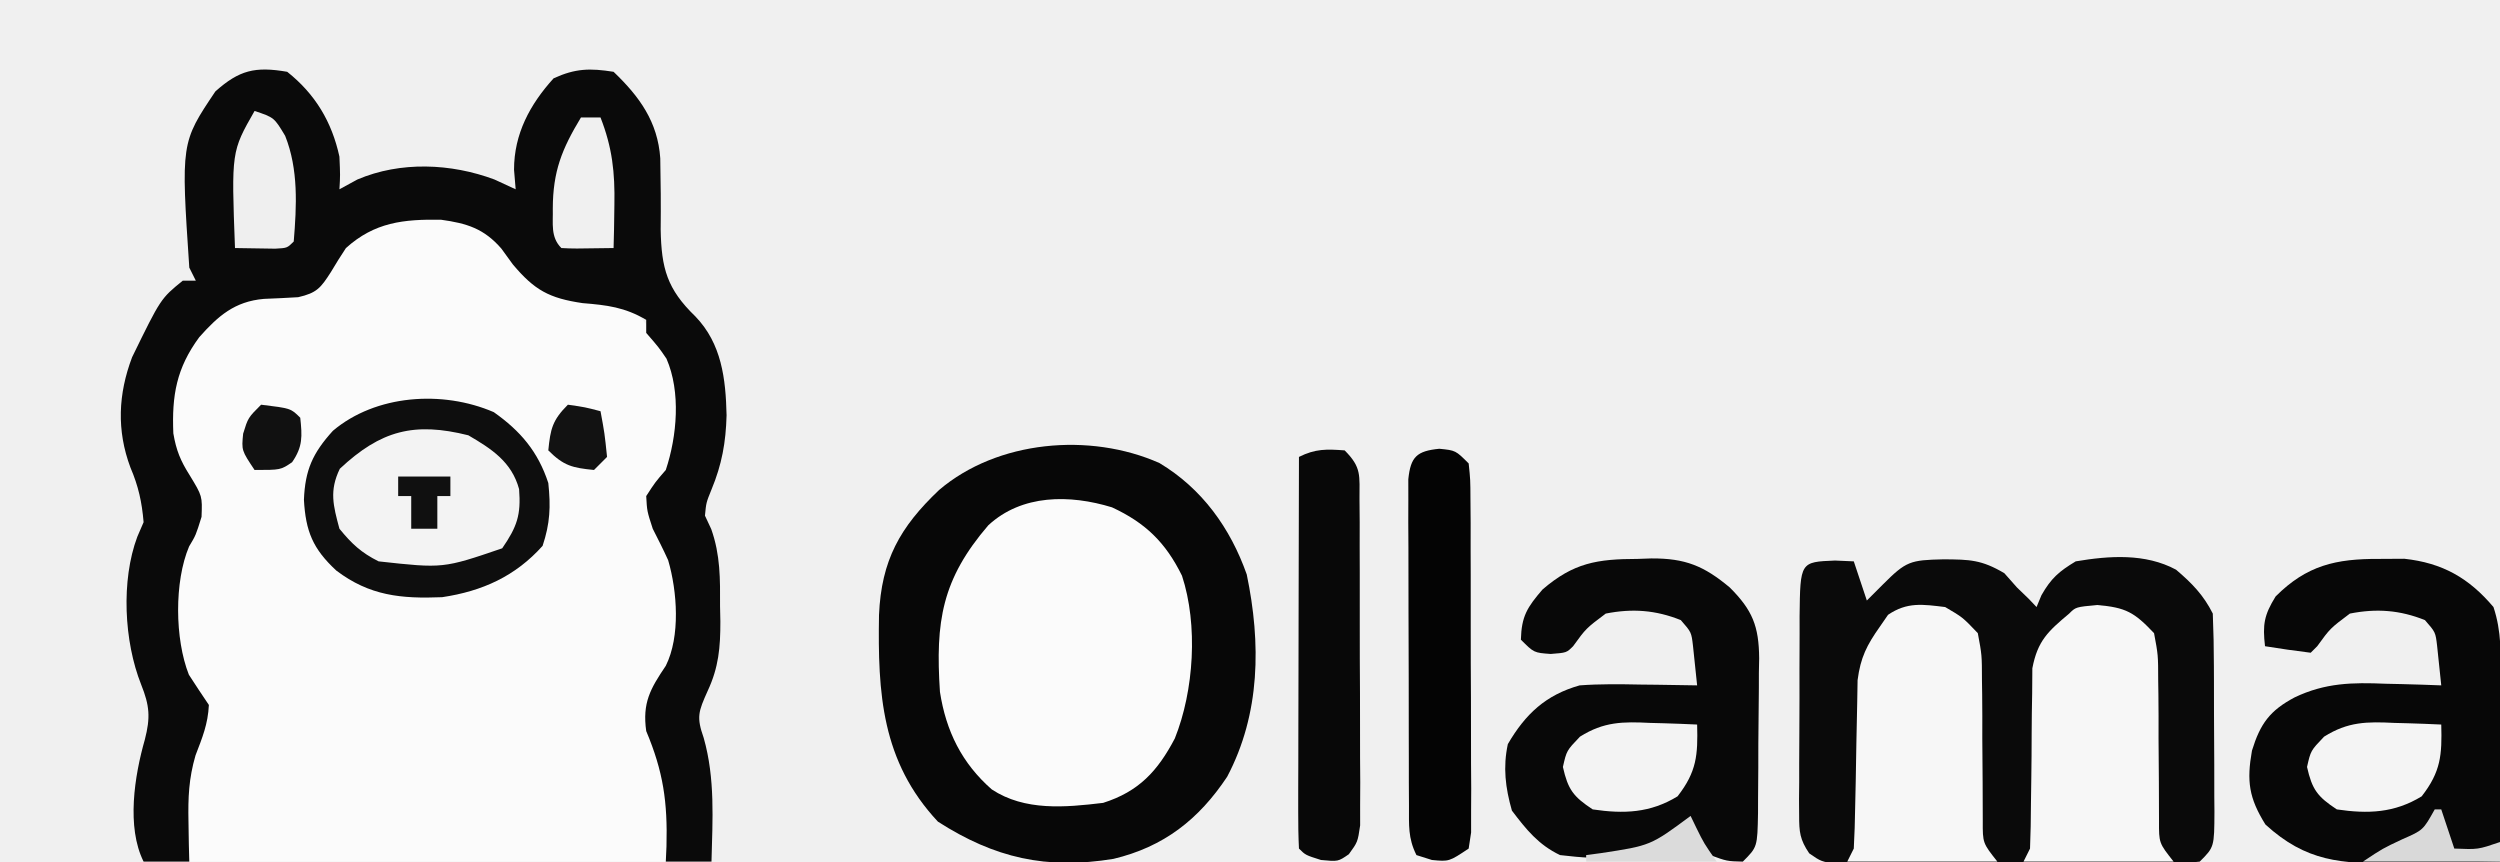
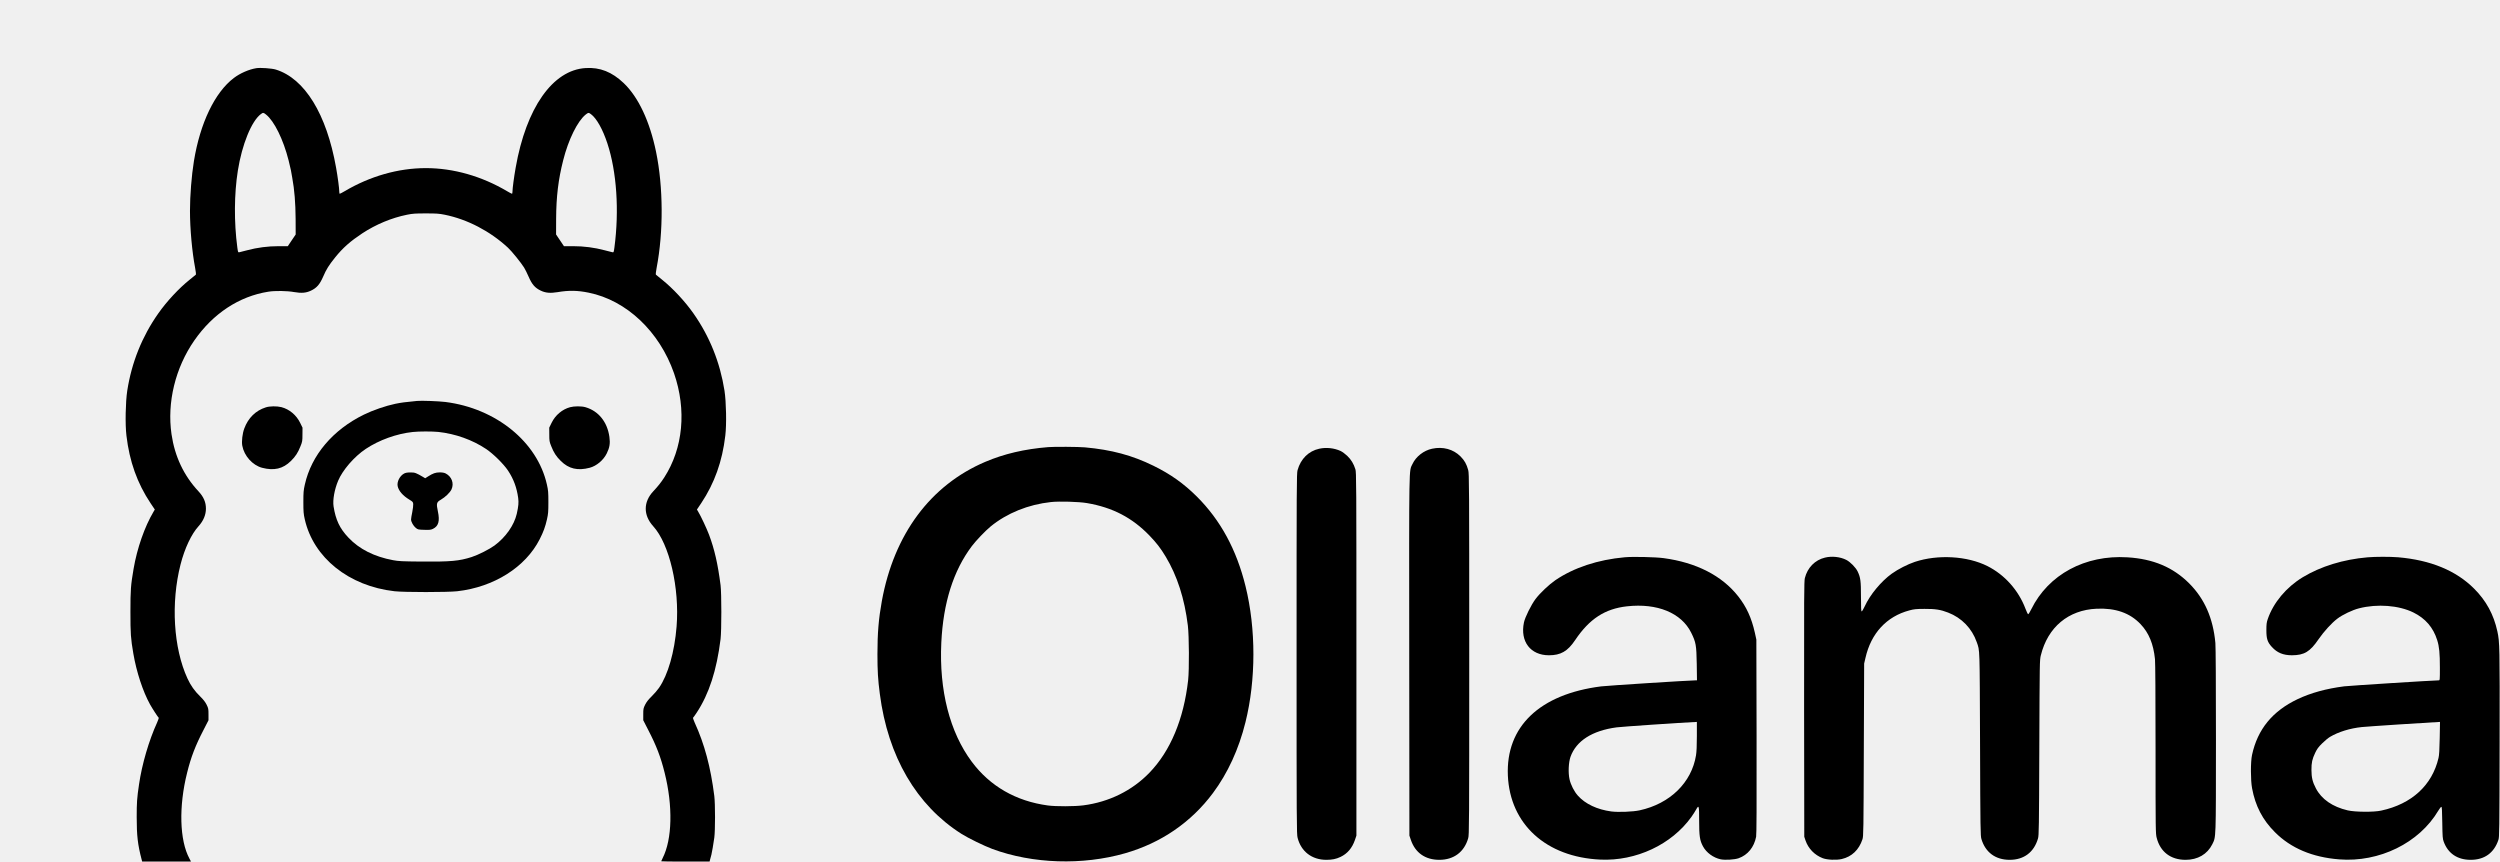
- <svg xmlns="http://www.w3.org/2000/svg" version="1.1" width="383" height="132">
-   <path d="M0 0 C2.687 1.911 3.98 3.476 5.938 6.062 C9.735 10.724 13.308 10.902 19.07 11.527 C22.989 12.203 24.511 13.835 26.812 17 C27.576 17.846 28.339 18.691 29.125 19.562 C31.628 24.66 31.473 29.42 30.812 35 C29.375 38.438 29.375 38.438 27.812 41 C26.829 43.497 26.829 43.497 26.812 46 C28.131 48.642 28.131 48.642 29.812 51 C31.821 57.025 31.67 63.801 29.375 69.688 C27.812 72 27.812 72 26.812 73 C27.153 76.472 27.64 79.542 28.875 82.812 C30.243 87.463 31.047 93.532 28.812 98 C4.723 98 -19.367 98 -44.188 98 C-46.389 93.598 -45.864 87.26 -44.48 82.637 C-44.057 81.61 -44.057 81.61 -43.625 80.562 C-42.022 76.668 -42.022 76.668 -43.188 73 C-43.695 72.082 -44.203 71.164 -44.727 70.219 C-46.453 66.416 -46.588 63.662 -46.562 59.5 C-46.57 58.232 -46.578 56.963 -46.586 55.656 C-46.163 51.779 -45.021 49.399 -43.188 46 C-43.328 42.559 -43.743 40.622 -45.75 37.812 C-48.05 33.312 -47.928 28.944 -47.188 24 C-44.832 18.164 -40.843 13.828 -35.188 11 C-33.563 10.924 -31.938 10.863 -30.312 10.812 C-27.623 10.639 -27.623 10.639 -25.188 10 C-22.777 7.26 -22.777 7.26 -21.188 4 C-14.939 -1.639 -7.986 -2.505 0 0 Z " fill="#FBFBFB" transform="translate(73.1875,34)" />
-   <path d="M0 0 C6.53 3.911 10.861 9.959 13.375 17.062 C15.572 27.607 15.476 38.402 10.375 48.062 C6.012 54.624 0.657 58.8 -7.043 60.641 C-17.295 62.316 -25.235 60.52 -33.938 54.938 C-42.578 45.694 -43.159 35.267 -42.961 23.27 C-42.602 14.909 -39.753 9.812 -33.75 4.125 C-24.829 -3.471 -10.67 -4.737 0 0 Z " fill="#070707" transform="translate(177.625,70.9375)" />
-   <path d="M0 0 C4.285 3.397 6.84 7.664 8 13 C8.125 15.875 8.125 15.875 8 18 C8.908 17.505 9.815 17.01 10.75 16.5 C17.361 13.684 25.086 14.014 31.75 16.5 C32.822 16.995 33.895 17.49 35 18 C34.917 17.01 34.835 16.02 34.75 15 C34.75 9.519 37.184 5.003 40.812 1 C44.157 -0.529 46.372 -0.573 50 0 C53.973 3.797 56.773 7.67 57.154 13.256 C57.223 16.893 57.261 20.526 57.215 24.164 C57.325 30.121 58.195 33.288 62.531 37.476 C66.563 41.659 67.184 47.037 67.312 52.625 C67.198 56.767 66.6 60.142 65 64 C64.186 66.006 64.186 66.006 64 68 C64.318 68.682 64.637 69.364 64.965 70.066 C66.371 74.05 66.33 77.682 66.312 81.875 C66.337 83.041 66.337 83.041 66.361 84.23 C66.365 88.168 66.104 91.221 64.43 94.816 C62.973 98.06 62.684 98.849 63.812 102.062 C65.576 108.293 65.164 114.579 65 121 C62.69 121 60.38 121 58 121 C58.035 120.227 58.07 119.453 58.105 118.656 C58.282 111.871 57.619 107.219 55 101 C54.399 96.693 55.599 94.554 58 91 C60.252 86.497 59.756 79.58 58.363 74.828 C57.623 73.196 56.814 71.596 56 70 C55.125 67.312 55.125 67.312 55 65 C56.375 62.875 56.375 62.875 58 61 C59.722 55.834 60.325 49.037 58.105 43.949 C56.909 42.197 56.909 42.197 55 40 C55 39.34 55 38.68 55 38 C51.712 36.066 49.021 35.745 45.25 35.438 C40.135 34.684 37.887 33.458 34.562 29.5 C33.986 28.706 33.41 27.912 32.816 27.094 C30.15 24.02 27.536 23.212 23.57 22.664 C17.819 22.572 13.393 23.042 9 27 C8.198 28.209 7.427 29.439 6.688 30.688 C5.134 33.115 4.533 33.878 1.68 34.531 C-0.069 34.636 -1.82 34.722 -3.57 34.789 C-8.045 35.178 -10.574 37.396 -13.473 40.656 C-16.962 45.399 -17.687 49.559 -17.445 55.391 C-16.998 58.012 -16.347 59.585 -14.938 61.812 C-13 65 -13 65 -13.125 68.188 C-14 71 -14 71 -15.031 72.719 C-17.311 78.088 -17.224 86.902 -15.066 92.363 C-14.067 93.923 -13.036 95.463 -12 97 C-12.143 99.931 -12.996 101.988 -14.047 104.723 C-15.081 108.279 -15.2 111.182 -15.125 114.875 C-15.098 116.604 -15.098 116.604 -15.07 118.367 C-15.047 119.236 -15.024 120.105 -15 121 C-17.31 121 -19.62 121 -22 121 C-24.651 115.699 -23.395 107.842 -21.812 102.312 C-20.936 98.92 -21.075 97.122 -22.375 93.875 C-25.007 87.255 -25.471 77.93 -22.965 71.234 C-22.646 70.497 -22.328 69.76 -22 69 C-22.257 65.915 -22.797 63.473 -24.016 60.629 C-26.145 54.941 -25.898 49.376 -23.762 43.723 C-19.371 34.733 -19.371 34.733 -16 32 C-15.34 32 -14.68 32 -14 32 C-14.33 31.34 -14.66 30.68 -15 30 C-16.28 10.856 -16.28 10.856 -11 3 C-7.337 -0.262 -4.914 -0.847 0 0 Z " fill="#0A0A0A" transform="translate(44,11)" />
-   <path d="M0 0 C0.949 0.041 1.897 0.083 2.875 0.125 C3.535 2.105 4.195 4.085 4.875 6.125 C5.679 5.321 6.484 4.516 7.312 3.688 C10.912 0.088 11.479 -0.068 16.625 -0.188 C20.635 -0.159 22.44 -0.132 25.938 1.938 C26.577 2.659 27.216 3.381 27.875 4.125 C28.473 4.702 29.071 5.28 29.688 5.875 C30.275 6.494 30.275 6.494 30.875 7.125 C31.122 6.527 31.37 5.929 31.625 5.312 C33.116 2.703 34.3 1.68 36.875 0.125 C42.032 -0.745 47.543 -1.131 52.246 1.402 C54.661 3.456 56.454 5.283 57.875 8.125 C57.986 10.8 58.039 13.449 58.043 16.125 C58.048 17.312 58.048 17.312 58.053 18.523 C58.058 20.198 58.06 21.872 58.06 23.547 C58.062 26.115 58.081 28.682 58.1 31.25 C58.103 32.875 58.105 34.5 58.105 36.125 C58.113 36.896 58.12 37.667 58.127 38.461 C58.104 43.896 58.104 43.896 55.875 46.125 C53.453 46.386 53.453 46.386 50.371 46.4 C49.22 46.409 48.069 46.419 46.882 46.429 C45.633 46.428 44.384 46.427 43.098 46.426 C41.182 46.432 41.182 46.432 39.227 46.439 C36.521 46.445 33.815 46.446 31.109 46.441 C27.64 46.435 24.173 46.452 20.705 46.475 C17.398 46.493 14.092 46.49 10.785 46.488 C9.538 46.497 8.291 46.507 7.007 46.516 C5.852 46.51 4.698 46.504 3.508 46.497 C2.49 46.498 1.473 46.499 0.424 46.499 C-2.125 46.125 -2.125 46.125 -3.954 44.856 C-5.38 42.748 -5.5 41.585 -5.497 39.052 C-5.504 38.238 -5.51 37.424 -5.516 36.585 C-5.507 35.71 -5.498 34.835 -5.488 33.934 C-5.489 33.033 -5.489 32.131 -5.49 31.203 C-5.487 29.299 -5.478 27.395 -5.461 25.491 C-5.438 22.57 -5.441 19.65 -5.447 16.729 C-5.442 14.88 -5.435 13.032 -5.426 11.184 C-5.427 10.307 -5.428 9.429 -5.429 8.526 C-5.331 0.213 -5.331 0.213 0 0 Z " fill="#0A0A0A" transform="translate(281.125,85.875)" />
-   <path d="M0 0 C5.105 2.366 8.224 5.38 10.727 10.484 C13.199 18.006 12.571 28.08 9.625 35.41 C7.006 40.397 4.123 43.54 -1.355 45.277 C-7.158 45.975 -13.357 46.552 -18.418 43.215 C-23.003 39.199 -25.428 34.28 -26.355 28.277 C-27.067 17.466 -26.055 11.033 -18.953 2.758 C-13.803 -2.014 -6.476 -1.987 0 0 Z " fill="#FBFBFB" transform="translate(170.3555,77.72266)" />
-   <path d="M0 0 C1.268 -0.008 2.537 -0.015 3.844 -0.023 C9.671 0.612 13.735 2.913 17.5 7.375 C18.753 11.133 18.624 14.63 18.598 18.543 C18.596 19.338 18.595 20.133 18.593 20.951 C18.588 23.489 18.575 26.025 18.562 28.562 C18.557 30.283 18.553 32.004 18.549 33.725 C18.538 37.941 18.521 42.158 18.5 46.375 C14.313 46.463 10.126 46.516 5.938 46.562 C4.756 46.588 3.575 46.613 2.357 46.639 C-5.855 46.708 -11.192 46.401 -17.438 40.688 C-19.979 36.605 -20.322 34.043 -19.5 29.375 C-18.217 25.205 -16.744 23.228 -12.969 21.219 C-8.269 18.973 -4.128 18.908 1 19.125 C2.234 19.152 2.234 19.152 3.492 19.18 C5.495 19.226 7.498 19.298 9.5 19.375 C9.366 18.096 9.232 16.817 9.094 15.5 C9.018 14.781 8.943 14.061 8.865 13.32 C8.621 11.229 8.621 11.229 7 9.375 C3.15 7.835 -0.425 7.569 -4.5 8.375 C-7.524 10.646 -7.524 10.646 -9.5 13.375 C-9.83 13.705 -10.16 14.035 -10.5 14.375 C-12.839 14.088 -15.174 13.756 -17.5 13.375 C-17.878 10.067 -17.653 8.622 -15.875 5.75 C-11.106 0.981 -6.629 -0.04 0 0 Z " fill="#070707" transform="translate(364.5,85.625)" />
-   <path d="M0 0 C0.695 -0.024 1.39 -0.049 2.105 -0.074 C7.307 -0.104 10.163 1.067 14.125 4.375 C17.605 7.849 18.586 10.293 18.629 15.226 C18.615 15.96 18.601 16.693 18.586 17.449 C18.585 18.597 18.585 18.597 18.583 19.768 C18.577 21.377 18.561 22.987 18.537 24.596 C18.5 27.065 18.496 29.533 18.496 32.002 C18.486 33.568 18.475 35.133 18.461 36.699 C18.459 37.439 18.456 38.178 18.454 38.94 C18.357 44.143 18.357 44.143 16.125 46.375 C13.688 46.312 13.688 46.312 11.125 45.375 C9.312 42.812 9.312 42.812 8.125 40.375 C7.362 41.014 6.599 41.654 5.812 42.312 C0.551 46.35 -5.485 46.135 -11.875 45.375 C-15.177 43.802 -17.048 41.465 -19.25 38.562 C-20.249 35.066 -20.634 31.921 -19.875 28.375 C-17.182 23.755 -14.061 20.841 -8.875 19.375 C-5.765 19.147 -2.678 19.186 0.438 19.25 C1.273 19.259 2.109 19.268 2.971 19.277 C5.022 19.301 7.074 19.337 9.125 19.375 C8.991 18.096 8.857 16.817 8.719 15.5 C8.643 14.781 8.568 14.061 8.49 13.32 C8.246 11.229 8.246 11.229 6.625 9.375 C2.775 7.835 -0.8 7.569 -4.875 8.375 C-7.899 10.646 -7.899 10.646 -9.875 13.375 C-10.875 14.375 -10.875 14.375 -13.312 14.562 C-15.875 14.375 -15.875 14.375 -17.875 12.375 C-17.778 8.786 -16.925 7.433 -14.562 4.688 C-9.81 0.598 -6.205 0.011 0 0 Z " fill="#080808" transform="translate(250.875,85.625)" />
-   <path d="M0 0 C4.086 2.881 6.784 6.046 8.355 10.859 C8.736 14.474 8.629 17.04 7.48 20.484 C3.31 25.145 -1.755 27.427 -7.91 28.348 C-14.204 28.604 -19.018 28.134 -24.121 24.27 C-27.719 20.939 -28.815 18.248 -29.082 13.422 C-28.901 8.875 -27.755 6.289 -24.645 2.859 C-18.073 -2.69 -7.864 -3.392 0 0 Z " fill="#F3F3F3" transform="translate(75.64453,63.14062)" />
-   <path d="M0 0 C4.44 0.37 5.718 1.109 8.75 4.312 C9.378 7.656 9.378 7.656 9.387 11.598 C9.397 12.295 9.407 12.993 9.418 13.711 C9.448 15.933 9.444 18.153 9.438 20.375 C9.446 22.6 9.462 24.825 9.489 27.049 C9.511 29.065 9.511 31.082 9.51 33.098 C9.497 36.465 9.497 36.465 11.75 39.312 C4.16 39.312 -3.43 39.312 -11.25 39.312 C-10.92 38.653 -10.59 37.992 -10.25 37.312 C-10.155 35.047 -10.118 32.779 -10.109 30.512 C-10.091 29.128 -10.071 27.745 -10.051 26.361 C-10.022 24.182 -10 22.004 -10 19.824 C-9.996 17.719 -9.962 15.616 -9.922 13.512 C-9.913 12.252 -9.903 10.992 -9.894 9.694 C-9.091 5.478 -7.487 4.025 -4.25 1.312 C-3.25 0.312 -3.25 0.312 0 0 Z " fill="#F7F7F7" transform="translate(321.25,92.6875)" />
-   <path d="M0 0 C2.687 1.572 2.687 1.572 5 4 C5.628 7.344 5.628 7.344 5.637 11.285 C5.647 11.983 5.657 12.68 5.668 13.399 C5.698 15.621 5.694 17.841 5.688 20.062 C5.696 22.288 5.712 24.512 5.739 26.737 C5.761 28.753 5.761 30.769 5.76 32.785 C5.747 36.152 5.747 36.152 8 39 C0.41 39 -7.18 39 -15 39 C-14.67 38.34 -14.34 37.68 -14 37 C-13.881 34.881 -13.821 32.759 -13.789 30.637 C-13.761 29.357 -13.732 28.078 -13.703 26.76 C-13.662 24.726 -13.625 22.692 -13.599 20.657 C-13.571 18.692 -13.524 16.727 -13.477 14.762 C-13.457 13.586 -13.437 12.41 -13.417 11.198 C-12.963 7.719 -12.007 5.84 -10 3 C-9.588 2.402 -9.175 1.804 -8.75 1.188 C-5.814 -0.804 -3.435 -0.415 0 0 Z " fill="#F7F7F7" transform="translate(298,93)" />
-   <path d="M0 0 C2.635 2.635 2.258 3.827 2.275 7.504 C2.284 8.655 2.294 9.806 2.304 10.993 C2.303 12.242 2.302 13.491 2.301 14.777 C2.305 16.055 2.309 17.332 2.314 18.648 C2.32 21.354 2.321 24.06 2.316 26.766 C2.31 30.235 2.327 33.702 2.35 37.17 C2.368 40.477 2.365 43.783 2.363 47.09 C2.372 48.337 2.382 49.584 2.391 50.868 C2.385 52.023 2.379 53.177 2.372 54.367 C2.373 55.385 2.374 56.402 2.374 57.451 C2 60 2 60 0.641 61.868 C-1 63 -1 63 -3.625 62.75 C-6 62 -6 62 -7 61 C-7.094 59.128 -7.117 57.253 -7.114 55.379 C-7.113 54.177 -7.113 52.976 -7.113 51.739 C-7.108 50.431 -7.103 49.124 -7.098 47.777 C-7.096 46.434 -7.094 45.09 -7.093 43.746 C-7.09 40.203 -7.08 36.66 -7.069 33.118 C-7.058 29.505 -7.054 25.892 -7.049 22.279 C-7.038 15.186 -7.021 8.093 -7 1 C-4.487 -0.256 -2.783 -0.209 0 0 Z " fill="#080808" transform="translate(206,69)" />
-   <path d="M0 0 C2.5 0.25 2.5 0.25 4.5 2.25 C4.761 4.717 4.761 4.717 4.775 7.861 C4.784 9.036 4.794 10.211 4.804 11.421 C4.803 12.695 4.802 13.969 4.801 15.281 C4.805 16.583 4.809 17.885 4.814 19.227 C4.821 21.984 4.821 24.741 4.816 27.499 C4.81 31.036 4.827 34.574 4.85 38.111 C4.868 41.481 4.865 44.85 4.863 48.219 C4.872 49.493 4.882 50.767 4.891 52.079 C4.885 53.254 4.879 54.428 4.872 55.639 C4.873 56.676 4.874 57.714 4.874 58.783 C4.751 59.597 4.627 60.411 4.5 61.25 C1.5 63.25 1.5 63.25 -1.125 63 C-1.909 62.752 -2.692 62.505 -3.5 62.25 C-4.812 59.626 -4.634 57.669 -4.645 54.73 C-4.652 53.576 -4.658 52.421 -4.665 51.232 C-4.666 49.98 -4.667 48.728 -4.668 47.438 C-4.673 45.518 -4.673 45.518 -4.678 43.559 C-4.684 40.849 -4.686 38.139 -4.685 35.429 C-4.685 31.952 -4.699 28.475 -4.716 24.997 C-4.73 21.686 -4.729 18.374 -4.73 15.062 C-4.738 13.81 -4.745 12.558 -4.752 11.268 C-4.749 10.114 -4.746 8.959 -4.743 7.77 C-4.744 6.75 -4.746 5.73 -4.747 4.679 C-4.395 1.223 -3.443 0.344 0 0 Z " fill="#040404" transform="translate(220.5,68.75)" />
-   <path d="M0 0 C4.086 2.881 6.784 6.046 8.355 10.859 C8.736 14.474 8.629 17.04 7.48 20.484 C3.31 25.145 -1.755 27.427 -7.91 28.348 C-14.204 28.604 -19.018 28.134 -24.121 24.27 C-27.719 20.939 -28.815 18.248 -29.082 13.422 C-28.901 8.875 -27.755 6.289 -24.645 2.859 C-18.073 -2.69 -7.864 -3.392 0 0 Z M-23.582 8.672 C-25.22 12.045 -24.597 14.305 -23.645 17.859 C-21.753 20.178 -20.306 21.529 -17.645 22.859 C-7.759 23.951 -7.759 23.951 1.293 20.859 C3.574 17.542 4.192 15.743 3.879 11.789 C2.748 7.618 -0.332 5.625 -3.895 3.547 C-12.181 1.475 -17.278 2.775 -23.582 8.672 Z " fill="#0E0E0E" transform="translate(75.64453,63.14062)" />
-   <path d="M0 0 C0.693 0.018 1.386 0.036 2.1 0.055 C3.796 0.101 5.492 0.173 7.188 0.25 C7.317 4.933 7.124 7.475 4.188 11.25 C0.008 13.804 -4.038 13.96 -8.812 13.25 C-11.789 11.29 -12.598 10.205 -13.375 6.75 C-12.812 4.25 -12.812 4.25 -10.766 2.109 C-7.096 -0.201 -4.184 -0.208 0 0 Z " fill="#F4F4F4" transform="translate(366.8125,110.75)" />
-   <path d="M0 0 C0.693 0.018 1.386 0.036 2.1 0.055 C3.796 0.101 5.492 0.173 7.188 0.25 C7.317 4.933 7.124 7.475 4.188 11.25 C0.008 13.804 -4.038 13.96 -8.812 13.25 C-11.789 11.29 -12.598 10.205 -13.375 6.75 C-12.812 4.25 -12.812 4.25 -10.766 2.109 C-7.096 -0.201 -4.184 -0.208 0 0 Z " fill="#F3F3F3" transform="translate(252.8125,110.75)" />
-   <path d="M0 0 C3 1 3 1 4.688 3.812 C6.739 8.958 6.447 14.556 6 20 C5 21 5 21 3.152 21.098 C1.102 21.065 -0.949 21.033 -3 21 C-3.554 6.219 -3.554 6.219 0 0 Z " fill="#EFEFEF" transform="translate(39,17)" />
-   <path d="M0 0 C0.99 0 1.98 0 3 0 C4.807 4.624 5.218 8.425 5.125 13.375 C5.107 14.62 5.089 15.865 5.07 17.148 C5.047 18.089 5.024 19.03 5 20 C-1.152 20.098 -1.152 20.098 -3 20 C-4.69 18.31 -4.252 16.251 -4.312 13.938 C-4.29 8.237 -2.922 4.839 0 0 Z " fill="#F0F0F0" transform="translate(89,18)" />
-   <path d="M0 0 C2.625 0.375 2.625 0.375 5 1 C5.625 4.375 5.625 4.375 6 8 C5.34 8.66 4.68 9.32 4 10 C0.703 9.67 -0.623 9.377 -3 7 C-2.67 3.703 -2.377 2.377 0 0 Z " fill="#121212" transform="translate(87,62)" />
-   <path d="M0 0 C4.556 0.556 4.556 0.556 6 2 C6.3 4.848 6.401 6.419 4.75 8.812 C3 10 3 10 -1 10 C-3 7 -3 7 -2.75 4.438 C-2 2 -2 2 0 0 Z " fill="#111111" transform="translate(40,62)" />
-   <path d="M0 0 C0.33 0 0.66 0 1 0 C1.66 1.98 2.32 3.96 3 6 C6.629 6.151 6.629 6.151 10 5 C10 5.99 10 6.98 10 8 C3.07 8 -3.86 8 -11 8 C-8 6 -8 6 -4.938 4.562 C-1.777 3.179 -1.777 3.179 0 0 Z " fill="#D9D9D9" transform="translate(373,124)" />
-   <path d="M0 0 C0.289 0.598 0.578 1.196 0.875 1.812 C2.047 4.193 2.047 4.193 4 7 C-2.6 7 -9.2 7 -16 7 C-16 6.67 -16 6.34 -16 6 C-15.264 5.902 -14.528 5.804 -13.77 5.703 C-6.132 4.545 -6.132 4.545 0 0 Z " fill="#DBDBDB" transform="translate(259,125)" />
-   <path d="M0 0 C2.64 0 5.28 0 8 0 C8 0.99 8 1.98 8 3 C7.34 3 6.68 3 6 3 C6 4.65 6 6.3 6 8 C4.68 8 3.36 8 2 8 C2 6.35 2 4.7 2 3 C1.34 3 0.68 3 0 3 C0 2.01 0 1.02 0 0 Z " fill="#101010" transform="translate(61,73)" />
+ <svg xmlns="http://www.w3.org/2000/svg" width="5850" height="2016" viewBox="0 0 5850 2016" fill="none">
+   <g clip-path="url(#clip0_1758_1066)">
+     <path d="M599.877 159.522C582.544 162.322 561.744 171.388 547.077 182.588C502.677 216.322 468.277 287.922 453.744 377.122C448.277 410.855 444.544 457.655 444.544 493.388C444.544 535.522 449.477 589.388 456.544 626.589C458.144 634.855 458.944 642.188 458.277 642.722C457.744 643.255 451.211 648.588 443.877 654.455C418.811 674.455 390.144 705.255 370.411 733.388C332.544 787.122 308.011 848.188 297.744 914.322C293.744 940.455 292.677 993.255 295.877 1019.39C302.944 1079.66 321.077 1130.59 352.144 1177.26L362.277 1192.32L359.344 1197.26C338.544 1232.19 320.811 1282.72 312.544 1331.26C306.011 1369.66 305.211 1379.92 305.211 1431.39C305.211 1483.26 305.877 1493.52 312.011 1529.39C319.344 1572.32 334.277 1617.79 350.944 1648.06C356.411 1657.92 369.744 1678.46 371.344 1679.52C371.877 1679.79 370.277 1684.72 367.744 1690.46C348.544 1732.46 332.144 1788.32 325.344 1835.39C320.544 1867.66 319.877 1878.06 319.877 1912.06C319.877 1955.39 322.277 1976.46 331.344 2010.99L332.677 2016.06H389.744H446.944L443.211 2008.99C420.144 1966.32 418.011 1887.12 437.877 1808.06C446.944 1771.52 457.211 1744.72 476.411 1707.79L487.877 1685.39V1671.66C487.877 1658.86 487.611 1657.39 483.477 1648.99C480.277 1642.59 476.011 1637.12 468.411 1629.66C455.477 1617.12 446.144 1603.92 438.677 1587.66C405.877 1516.46 399.477 1410.72 422.544 1320.59C432.144 1282.99 448.011 1249.52 464.677 1231.26C476.011 1218.72 481.877 1204.72 481.877 1190.19C481.877 1175.12 476.544 1162.72 464.544 1149.79C430.144 1112.99 408.944 1068.19 401.344 1016.06C390.544 941.788 410.144 860.855 454.677 796.722C498.277 733.788 559.477 693.388 627.877 682.589C643.211 680.055 671.877 680.455 687.877 683.388C705.344 686.455 716.277 685.522 727.477 680.188C741.344 673.655 748.277 665.522 756.411 646.855C763.611 630.188 769.211 621.122 784.277 602.322C802.411 579.788 819.877 564.455 847.877 545.922C879.877 524.988 916.277 509.788 952.544 502.455C965.744 499.788 971.877 499.388 996.544 499.388C1021.21 499.388 1027.34 499.788 1040.54 502.455C1093.74 513.255 1146.54 540.722 1188.68 579.655C1197.74 588.055 1219.48 614.988 1226.41 626.188C1229.08 630.588 1233.74 639.922 1236.68 646.855C1244.81 665.522 1251.74 673.655 1265.61 680.188C1276.41 685.388 1287.74 686.455 1304.54 683.655C1331.08 679.122 1351.48 679.522 1377.48 684.855C1466.01 702.722 1543.08 775.655 1577.21 873.388C1606.94 959.122 1598.54 1048.86 1554.28 1117.39C1546.81 1128.99 1539.34 1138.32 1528.54 1149.79C1505.21 1174.72 1505.21 1205.66 1528.41 1231.26C1566.54 1272.99 1590.41 1375.66 1583.21 1466.19C1578.41 1525.92 1563.08 1579.39 1542.01 1609.66C1538.28 1614.99 1530.54 1624.06 1524.68 1629.66C1517.08 1637.12 1512.81 1642.59 1509.61 1648.99C1505.48 1657.39 1505.21 1658.86 1505.21 1671.66V1685.39L1516.68 1707.79C1535.88 1744.72 1546.14 1771.52 1555.21 1808.06C1574.81 1886.06 1573.08 1963.66 1550.68 2007.79C1548.81 2011.52 1547.21 2014.99 1547.21 2015.39C1547.21 2015.79 1572.68 2016.06 1603.88 2016.06H1660.41L1661.88 2010.32C1662.68 2007.26 1664.01 2002.59 1664.68 1999.92C1666.14 1994.06 1669.08 1976.72 1671.48 1960.06C1673.74 1943.26 1673.74 1881.39 1671.48 1862.72C1662.94 1794.99 1648.68 1741.26 1625.34 1690.46C1622.81 1684.72 1621.21 1679.79 1621.74 1679.52C1622.41 1679.12 1626.14 1673.79 1630.14 1667.79C1659.21 1623.79 1677.08 1568.46 1686.14 1495.39C1688.54 1475.26 1688.54 1388.72 1686.14 1369.39C1679.74 1319.52 1672.01 1285.66 1659.21 1251.39C1653.88 1237.12 1639.74 1206.99 1633.74 1197.26L1630.81 1192.32L1640.94 1177.26C1672.01 1130.59 1690.14 1079.66 1697.21 1019.39C1700.41 993.255 1699.34 940.455 1695.34 914.322C1684.94 848.055 1660.54 787.255 1622.68 733.388C1602.94 705.255 1574.28 674.455 1549.21 654.455C1541.88 648.588 1535.34 643.255 1534.81 642.722C1534.14 642.188 1534.94 634.855 1536.54 626.589C1552.68 542.455 1552.14 437.522 1535.21 355.522C1520.54 284.055 1493.88 227.255 1459.48 194.455C1432.01 168.322 1404.01 157.122 1370.41 159.255C1293.34 163.788 1231.21 252.455 1206.68 392.188C1202.68 414.722 1199.21 441.122 1199.21 448.322C1199.21 451.122 1198.68 453.388 1198.01 453.388C1197.34 453.388 1192.14 450.722 1186.54 447.388C1127.08 412.188 1060.94 393.388 996.544 393.388C932.144 393.388 866.011 412.188 806.544 447.388C800.944 450.722 795.744 453.388 795.077 453.388C794.411 453.388 793.877 451.122 793.877 448.322C793.877 440.855 790.277 413.655 786.411 392.188C764.144 266.722 713.077 183.655 645.211 162.722C635.877 159.922 609.344 158.055 599.877 159.522ZM622.544 268.055C641.744 283.255 663.077 326.722 675.344 375.388C677.611 384.188 680.011 394.322 680.677 398.055C681.211 401.655 682.677 409.788 683.877 416.055C689.077 444.322 691.477 474.855 691.744 512.055L691.877 548.722L682.677 562.322L673.477 576.055H652.011C626.944 576.055 602.011 579.255 578.144 585.655C569.611 587.788 561.344 589.922 559.744 590.322C557.211 590.855 556.811 590.055 555.344 579.122C547.477 519.788 547.877 454.055 556.544 399.388C566.144 338.455 588.544 283.255 610.411 266.988C615.611 263.122 616.544 263.255 622.544 268.055ZM1382.81 267.122C1396.01 276.855 1410.54 302.722 1421.34 335.788C1443.08 401.922 1449.21 492.722 1437.74 579.122C1436.28 590.055 1435.88 590.855 1433.34 590.322C1431.74 589.922 1423.48 587.788 1414.94 585.655C1391.08 579.255 1366.14 576.055 1341.08 576.055H1319.61L1310.41 562.322L1301.21 548.722L1301.34 512.055C1301.61 460.322 1306.41 419.922 1317.88 374.988C1330.01 326.722 1351.48 283.255 1370.54 268.055C1376.54 263.255 1377.48 263.122 1382.81 267.122Z" fill="black" />
+     <path d="M975.877 938.189C946.944 940.989 939.077 942.055 925.21 944.855C902.677 949.522 872.544 959.922 851.61 970.189C778.81 1005.79 728.677 1065.12 713.344 1133.79C710.277 1147.39 709.877 1151.92 709.877 1174.86C709.877 1197.52 710.277 1202.46 713.21 1215.39C733.61 1305.12 816.277 1371.39 923.21 1383.52C946.41 1386.06 1046.68 1386.06 1069.88 1383.52C1155.74 1373.79 1229.61 1327.26 1262.81 1261.92C1271.61 1244.46 1275.88 1233.12 1279.88 1215.39C1282.81 1202.46 1283.21 1197.52 1283.21 1174.86C1283.21 1151.92 1282.81 1147.39 1279.74 1133.79C1257.48 1034.06 1160.68 955.522 1042.01 940.589C1026.54 938.722 986.01 937.122 975.877 938.189ZM1025.74 1010.72C1065.34 1014.99 1105.21 1029.12 1137.21 1050.46C1154.41 1061.92 1178.68 1085.92 1189.08 1101.66C1201.88 1121.12 1209.21 1140.99 1212.54 1165.12C1214.01 1176.19 1213.21 1184.59 1209.21 1202.46C1202.94 1229.12 1183.48 1256.99 1157.21 1276.46C1144.94 1285.39 1119.48 1298.32 1103.88 1303.39C1074.28 1312.86 1054.94 1314.59 985.877 1314.06C940.81 1313.66 932.81 1313.26 919.877 1310.86C875.744 1302.59 840.81 1284.99 815.477 1258.19C794.944 1236.59 785.61 1216.86 780.544 1184.99C778.277 1170.19 782.544 1145.66 791.21 1124.99C801.744 1099.79 828.944 1068.46 855.877 1050.46C887.077 1029.66 928.144 1014.86 965.877 1010.86C980.41 1009.26 1011.21 1009.26 1025.74 1010.72Z" fill="black" />
+     <path d="M945.61 1108.06C935.477 1113.52 928.41 1127.39 930.543 1137.66C932.943 1148.72 942.677 1159.92 957.877 1169.12C966.01 1174.06 966.543 1174.72 966.943 1179.66C967.21 1182.59 966.143 1190.99 964.677 1198.46C963.077 1205.79 961.877 1213.52 961.877 1215.66C962.01 1221.39 967.343 1230.72 972.943 1235.26C977.877 1239.26 978.81 1239.39 992.677 1239.79C1005.34 1240.19 1008.01 1239.92 1013.08 1237.52C1026.14 1231.12 1029.48 1219.39 1024.68 1196.86C1020.68 1178.06 1021.48 1175.12 1031.48 1169.39C1042.01 1163.26 1053.21 1152.46 1056.54 1145.12C1062.94 1131.12 1057.08 1115.26 1042.94 1107.92C1039.48 1106.19 1035.21 1105.39 1028.94 1105.39C1019.21 1105.39 1012.94 1107.66 1001.48 1114.99L994.943 1119.12L990.81 1116.59C973.877 1106.59 970.81 1105.39 960.543 1105.52C953.21 1105.52 949.21 1106.19 945.61 1108.06Z" fill="black" />
+     <path d="M621.878 953.255C598.278 960.722 580.678 978.055 571.611 1002.72C567.211 1014.46 565.078 1032.99 566.945 1042.99C571.345 1066.86 590.945 1088.59 613.211 1094.59C641.211 1101.92 662.145 1097.12 680.678 1078.72C691.478 1068.19 697.345 1058.99 703.211 1044.06C707.478 1033.52 707.745 1031.66 707.745 1016.72L707.878 1000.72L702.278 989.255C693.345 971.122 677.211 957.655 658.545 952.722C648.011 950.055 631.078 950.189 621.878 953.255Z" fill="black" />
+     <path d="M1334.01 952.855C1315.74 957.789 1299.48 971.389 1290.81 989.255L1285.21 1000.72L1285.34 1016.72C1285.34 1031.66 1285.61 1033.52 1289.88 1044.06C1295.74 1058.99 1301.61 1068.19 1312.41 1078.72C1330.94 1097.12 1351.88 1101.92 1379.88 1094.59C1396.01 1090.32 1412.14 1076.72 1419.88 1060.86C1426.54 1047.39 1428.14 1037.66 1426.01 1022.32C1421.08 987.255 1400.54 961.789 1370.01 952.855C1361.08 950.189 1343.74 950.189 1334.01 952.855Z" fill="black" />
+     <path d="M2452.67 1046.27C2397.2 1050.8 2349.47 1062 2305.33 1080.8C2177.2 1135.47 2092 1250.13 2063.47 1406.67C2056 1448 2053.2 1481.47 2053.2 1530.67C2053.2 1569.47 2054.4 1590.4 2058.8 1623.73C2077.73 1770.13 2144.53 1884.53 2250 1951.33C2265.6 1961.2 2303.33 1979.6 2322 1986.53C2416.27 2021.47 2533.2 2025.2 2632.67 1996.67C2716.8 1972.53 2787.33 1924.27 2838.4 1855.6C2872.8 1809.47 2898.8 1753.07 2914.4 1690C2939.07 1590.8 2939.2 1471.6 2914.53 1371.73C2893.47 1286.13 2856.13 1217.33 2800.67 1162C2770.13 1131.6 2739.2 1109.6 2699.33 1090C2649.47 1065.47 2600.8 1052.4 2538.67 1046.8C2524.8 1045.47 2465.87 1045.07 2452.67 1046.27ZM2543.33 1177.2C2603.6 1187.47 2649.33 1211.33 2690 1253.47C2706.13 1270.27 2715.87 1282.8 2727.47 1302.13C2754.67 1347.33 2771.87 1400.67 2779.6 1464C2782.53 1488.53 2782.93 1566.53 2780.27 1591.33C2770 1682.8 2738.8 1757.47 2689.47 1808.4C2649.07 1850.13 2594.93 1876.8 2534.93 1884.53C2514.13 1887.2 2471.2 1887.33 2452 1884.8C2377.33 1874.67 2316.8 1839.87 2274 1782.53C2222.4 1713.33 2197.33 1615.47 2202.67 1503.73C2207.2 1410.27 2230.8 1335.6 2274.13 1277.87C2284 1264.8 2305.73 1242.13 2318 1232C2356.13 1200.8 2406.13 1180.53 2459.33 1174.8C2478.8 1172.67 2524.67 1174 2543.33 1177.2Z" fill="black" />
+     <path d="M3087.07 1050C3062.13 1055.47 3043.6 1073.73 3036.27 1100.27C3034.13 1108.13 3034 1133.73 3034 1530C3034 1928.67 3034.13 1951.87 3036.4 1960.53C3044.53 1992.53 3069.87 2012 3103.6 2012C3117.2 2012 3126.4 2010.13 3136.8 2005.2C3152.8 1997.6 3164 1984.53 3170.53 1965.6L3174 1955.33V1530.67C3174 1122.27 3173.87 1105.73 3171.6 1098C3167.6 1085.33 3161.73 1075.47 3152.53 1066.67C3147.87 1062.27 3140.93 1057.07 3136.8 1055.2C3121.87 1048.4 3103.33 1046.4 3087.07 1050Z" fill="black" />
+     <path d="M3351.06 1050C3331.33 1054.27 3313.46 1068.27 3305.2 1085.73C3296.8 1103.87 3297.2 1073.87 3297.6 1535.33L3298 1955.33L3301.46 1965.47C3311.73 1995.6 3335.2 2012 3368 2012C3402 2012 3426.4 1993.6 3435.6 1961.33C3437.86 1953.07 3438 1935.87 3438 1530.67C3438 1130.53 3437.86 1108.27 3435.6 1100C3431.86 1086.13 3426.93 1077.33 3417.46 1067.87C3400.53 1051.07 3376.4 1044.53 3351.06 1050Z" fill="black" />
+     <path d="M3802 1304C3739.2 1309.6 3682.53 1328.4 3639.47 1357.73C3624.53 1368 3603.73 1387.73 3593.2 1401.6C3582.93 1415.33 3568.53 1444.4 3566 1456.67C3556.8 1501.2 3581.33 1533.33 3624.53 1533.33C3652.13 1533.33 3668.27 1524 3685.73 1498C3719.07 1448.27 3755.47 1424.53 3807.07 1418.8C3877.87 1410.93 3934.53 1434.13 3957.47 1480.67C3968.53 1503.2 3969.6 1509.2 3970.4 1553.6L3970.93 1592H3967.87C3954.27 1592 3759.73 1604.4 3746.67 1606.13C3602.8 1624.4 3523.47 1700.27 3528.4 1814.67C3533.33 1928.67 3618 2005.6 3744.67 2011.47C3828.27 2015.33 3911.6 1976.27 3957.87 1911.6C3961.87 1905.87 3966.93 1898.13 3968.8 1894.53C3975.47 1882.53 3976 1884.53 3976 1920.4C3976 1956.4 3977.47 1966.53 3984.93 1980.4C3992.8 1995.2 4009.33 2007.2 4026.4 2010.8C4037.07 2012.93 4058.67 2011.6 4068.4 2008.27C4089.87 2000.53 4104.53 1982.53 4109.33 1958C4110.4 1952.13 4110.67 1890.4 4110.4 1723.33L4109.87 1496.67L4106.4 1480.67C4098.53 1445.73 4086.93 1420.4 4067.47 1395.47C4029.47 1347.07 3969.33 1316.27 3892.67 1306C3873.73 1303.47 3821.33 1302.27 3802 1304ZM3970.67 1722.27C3970.67 1745.07 3970 1759.07 3968.67 1767.47C3958.4 1831.2 3907.73 1880.67 3836.93 1896.13C3821.33 1899.6 3786.67 1900.93 3770.4 1898.8C3737.47 1894.4 3709.47 1881.2 3692.27 1861.87C3683.6 1852.27 3675.47 1836.27 3672.67 1823.33C3669.33 1808.27 3670.4 1784 3674.93 1771.07C3688.27 1733.6 3725.87 1709.6 3783.07 1702C3795.07 1700.4 3931.87 1691.07 3967.07 1689.47L3970.67 1689.33V1722.27Z" fill="black" />
+     <path d="M4270.4 1304.8C4247.07 1310.4 4229.47 1328.27 4223.33 1352.8C4221.6 1359.87 4221.33 1395.6 4221.6 1659.47L4222 1958L4224.93 1966.8C4231.47 1985.73 4246.13 2000.8 4265.07 2008.13C4275.47 2012.13 4297.07 2013.07 4309.73 2010.13C4333.2 2004.67 4350 1988.67 4358.13 1964C4360.53 1957.07 4360.67 1945.73 4361.33 1754.67L4362.13 1552.67L4365.2 1539.47C4378.13 1482 4414.67 1442.53 4467.73 1428.4C4479.07 1425.33 4483.33 1424.93 4503.33 1424.8C4528.53 1424.67 4540.93 1426.53 4558.67 1433.47C4590.4 1445.73 4614.4 1470.53 4625.6 1502.67C4632.93 1523.73 4632.4 1509.87 4633.33 1741.33C4634 1942.13 4634.27 1955.87 4636.53 1963.33C4645.87 1994.67 4669.47 2012 4702.67 2012C4736 2012 4759.6 1994.27 4768.93 1962C4771.07 1954.53 4771.33 1938.8 4772 1749.33C4772.8 1547.07 4772.8 1544.53 4775.6 1533.33C4791.87 1467.47 4840 1427.33 4906 1424.4C4950.27 1422.4 4984.13 1434.27 5008.93 1460.53C5028.4 1480.93 5039.07 1506.93 5042.67 1542.53C5043.47 1551.33 5044 1626.27 5044 1753.2C5044 1945.07 5044.13 1950.53 5046.67 1960.53C5055.07 1993.47 5079.47 2012 5114.27 2012C5142.67 2012 5165.07 1998.93 5176.67 1975.73C5185.6 1957.47 5185.2 1967.73 5185.33 1732C5185.33 1600.67 5184.8 1513.73 5184 1504.67C5178.67 1446.67 5158.8 1401.33 5122.8 1365.2C5084.93 1327.33 5038.67 1307.87 4978.27 1304.13C4879.2 1298 4793.2 1344.4 4753.2 1425.6C4750 1432.13 4746.8 1437.33 4745.87 1437.33C4745.07 1437.33 4742.27 1431.47 4739.47 1424.13C4723.2 1381.07 4690.8 1344.93 4650.67 1324.67C4603.47 1300.93 4534.67 1296.93 4480.67 1314.8C4464 1320.4 4441.6 1331.73 4426.93 1342.27C4402 1360.13 4375.87 1391.6 4363.33 1419.07C4360.4 1425.47 4357.2 1430.67 4356.4 1430.67C4355.07 1430.67 4354.67 1422.93 4354.67 1396.27C4354.67 1359.07 4353.6 1351.6 4347.07 1337.6C4342.67 1328.13 4329.73 1314.93 4320.27 1310.13C4306.13 1302.93 4286.4 1300.8 4270.4 1304.8Z" fill="black" />
+     <path d="M5540 1304.13C5483.2 1309.07 5430.8 1325.2 5388.53 1350.67C5349.87 1374.13 5319.73 1410.13 5306.53 1448.67C5303.87 1456.53 5303.33 1460.53 5303.33 1474.67C5303.33 1494.93 5305.87 1502.67 5316.27 1514C5328.53 1527.47 5342.8 1533.33 5363.07 1533.33C5392 1533.2 5405.33 1525.2 5425.47 1495.73C5437.87 1477.73 5456 1457.87 5469.33 1447.73C5481.47 1438.4 5504.8 1427.33 5520.13 1423.47C5563.07 1412.53 5613.07 1416.4 5647.33 1433.2C5675.6 1447.2 5693.73 1468.27 5703.07 1498C5707.87 1513.2 5709.33 1528.53 5709.33 1562.27C5709.33 1591.47 5709.33 1592 5706.53 1592C5694.13 1592 5497.73 1604.53 5485.6 1606C5443.2 1611.47 5407.47 1621.33 5376.67 1635.87C5317.6 1663.87 5282.67 1706.53 5269.73 1766.67C5266.27 1782.8 5266.27 1825.87 5269.87 1844.67C5277.47 1885.87 5294.53 1918.67 5323.33 1947.33C5360.67 1984.8 5410.93 2006 5473.6 2010.93C5567.47 2018.4 5660.67 1972.67 5705.47 1897.2C5708.53 1892.13 5711.73 1888 5712.67 1888C5714.13 1888 5714.53 1895.73 5714.93 1924.93C5715.47 1959.07 5715.73 1962.67 5718.4 1969.87C5728.53 1997.2 5750.53 2012 5781.33 2012C5813.6 2012 5836 1996 5846.27 1965.33C5848.53 1958.4 5848.67 1947.73 5849.07 1739.33C5849.47 1511.73 5849.33 1502.8 5843.87 1477.47C5835.2 1437.87 5817.87 1405.87 5789.33 1377.33C5747.07 1335.07 5687.6 1310.53 5611.33 1304C5592.93 1302.53 5558.4 1302.53 5540 1304.13ZM5708.93 1726.93C5708.4 1754.4 5707.73 1767.07 5706.13 1773.6C5691.2 1837.47 5643.6 1881.33 5572 1896.8C5554.8 1900.67 5510.8 1900.27 5493.6 1896.27C5458.13 1888 5432.27 1870.13 5419.07 1844.53C5411.33 1829.73 5408.93 1819.6 5408.8 1802C5408.67 1784.53 5410.53 1776.4 5417.6 1761.47C5422 1752.27 5425.07 1748.13 5433.87 1739.47C5439.87 1733.47 5448.13 1726.67 5452.27 1724.27C5472 1712.53 5499.33 1704.13 5526.67 1701.33C5538.4 1700 5685.07 1690.4 5705.87 1689.47L5709.6 1689.33L5708.93 1726.93Z" fill="black" />
+   </g>
+   <defs>
+     <clipPath id="clip0_1758_1066">
+       <rect width="5849.33" height="2016" fill="white" />
+     </clipPath>
+   </defs>
</svg>
